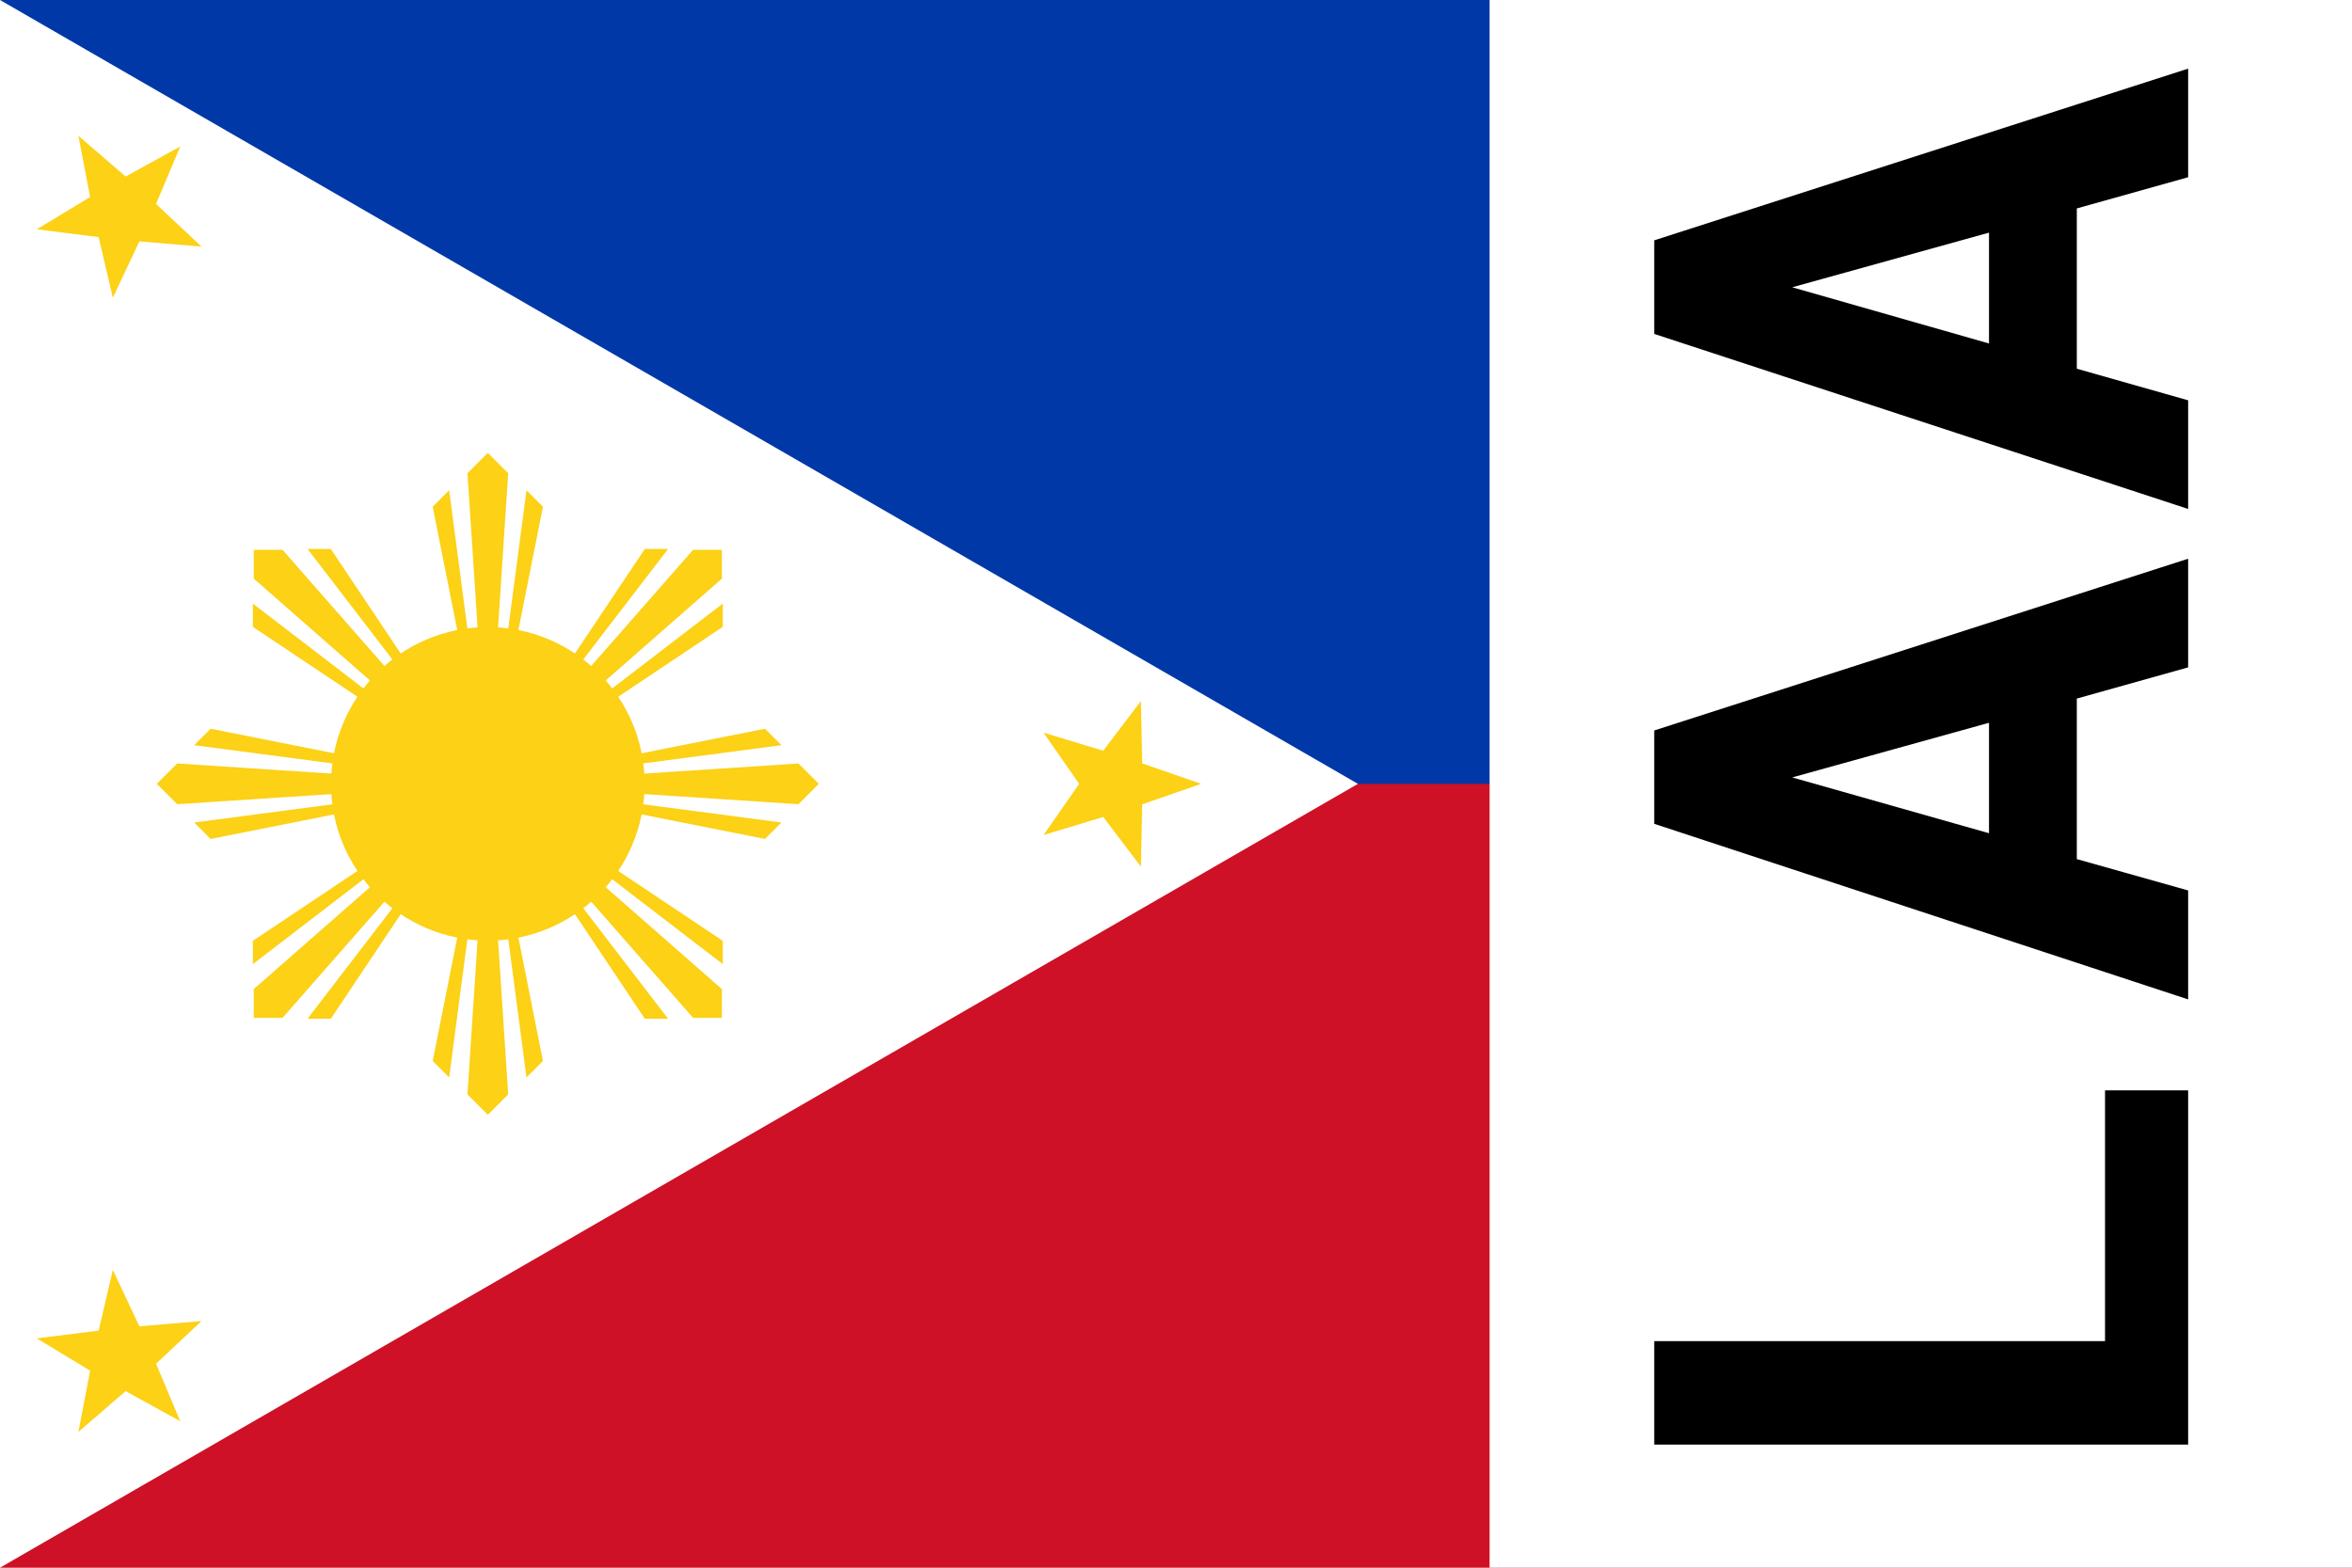
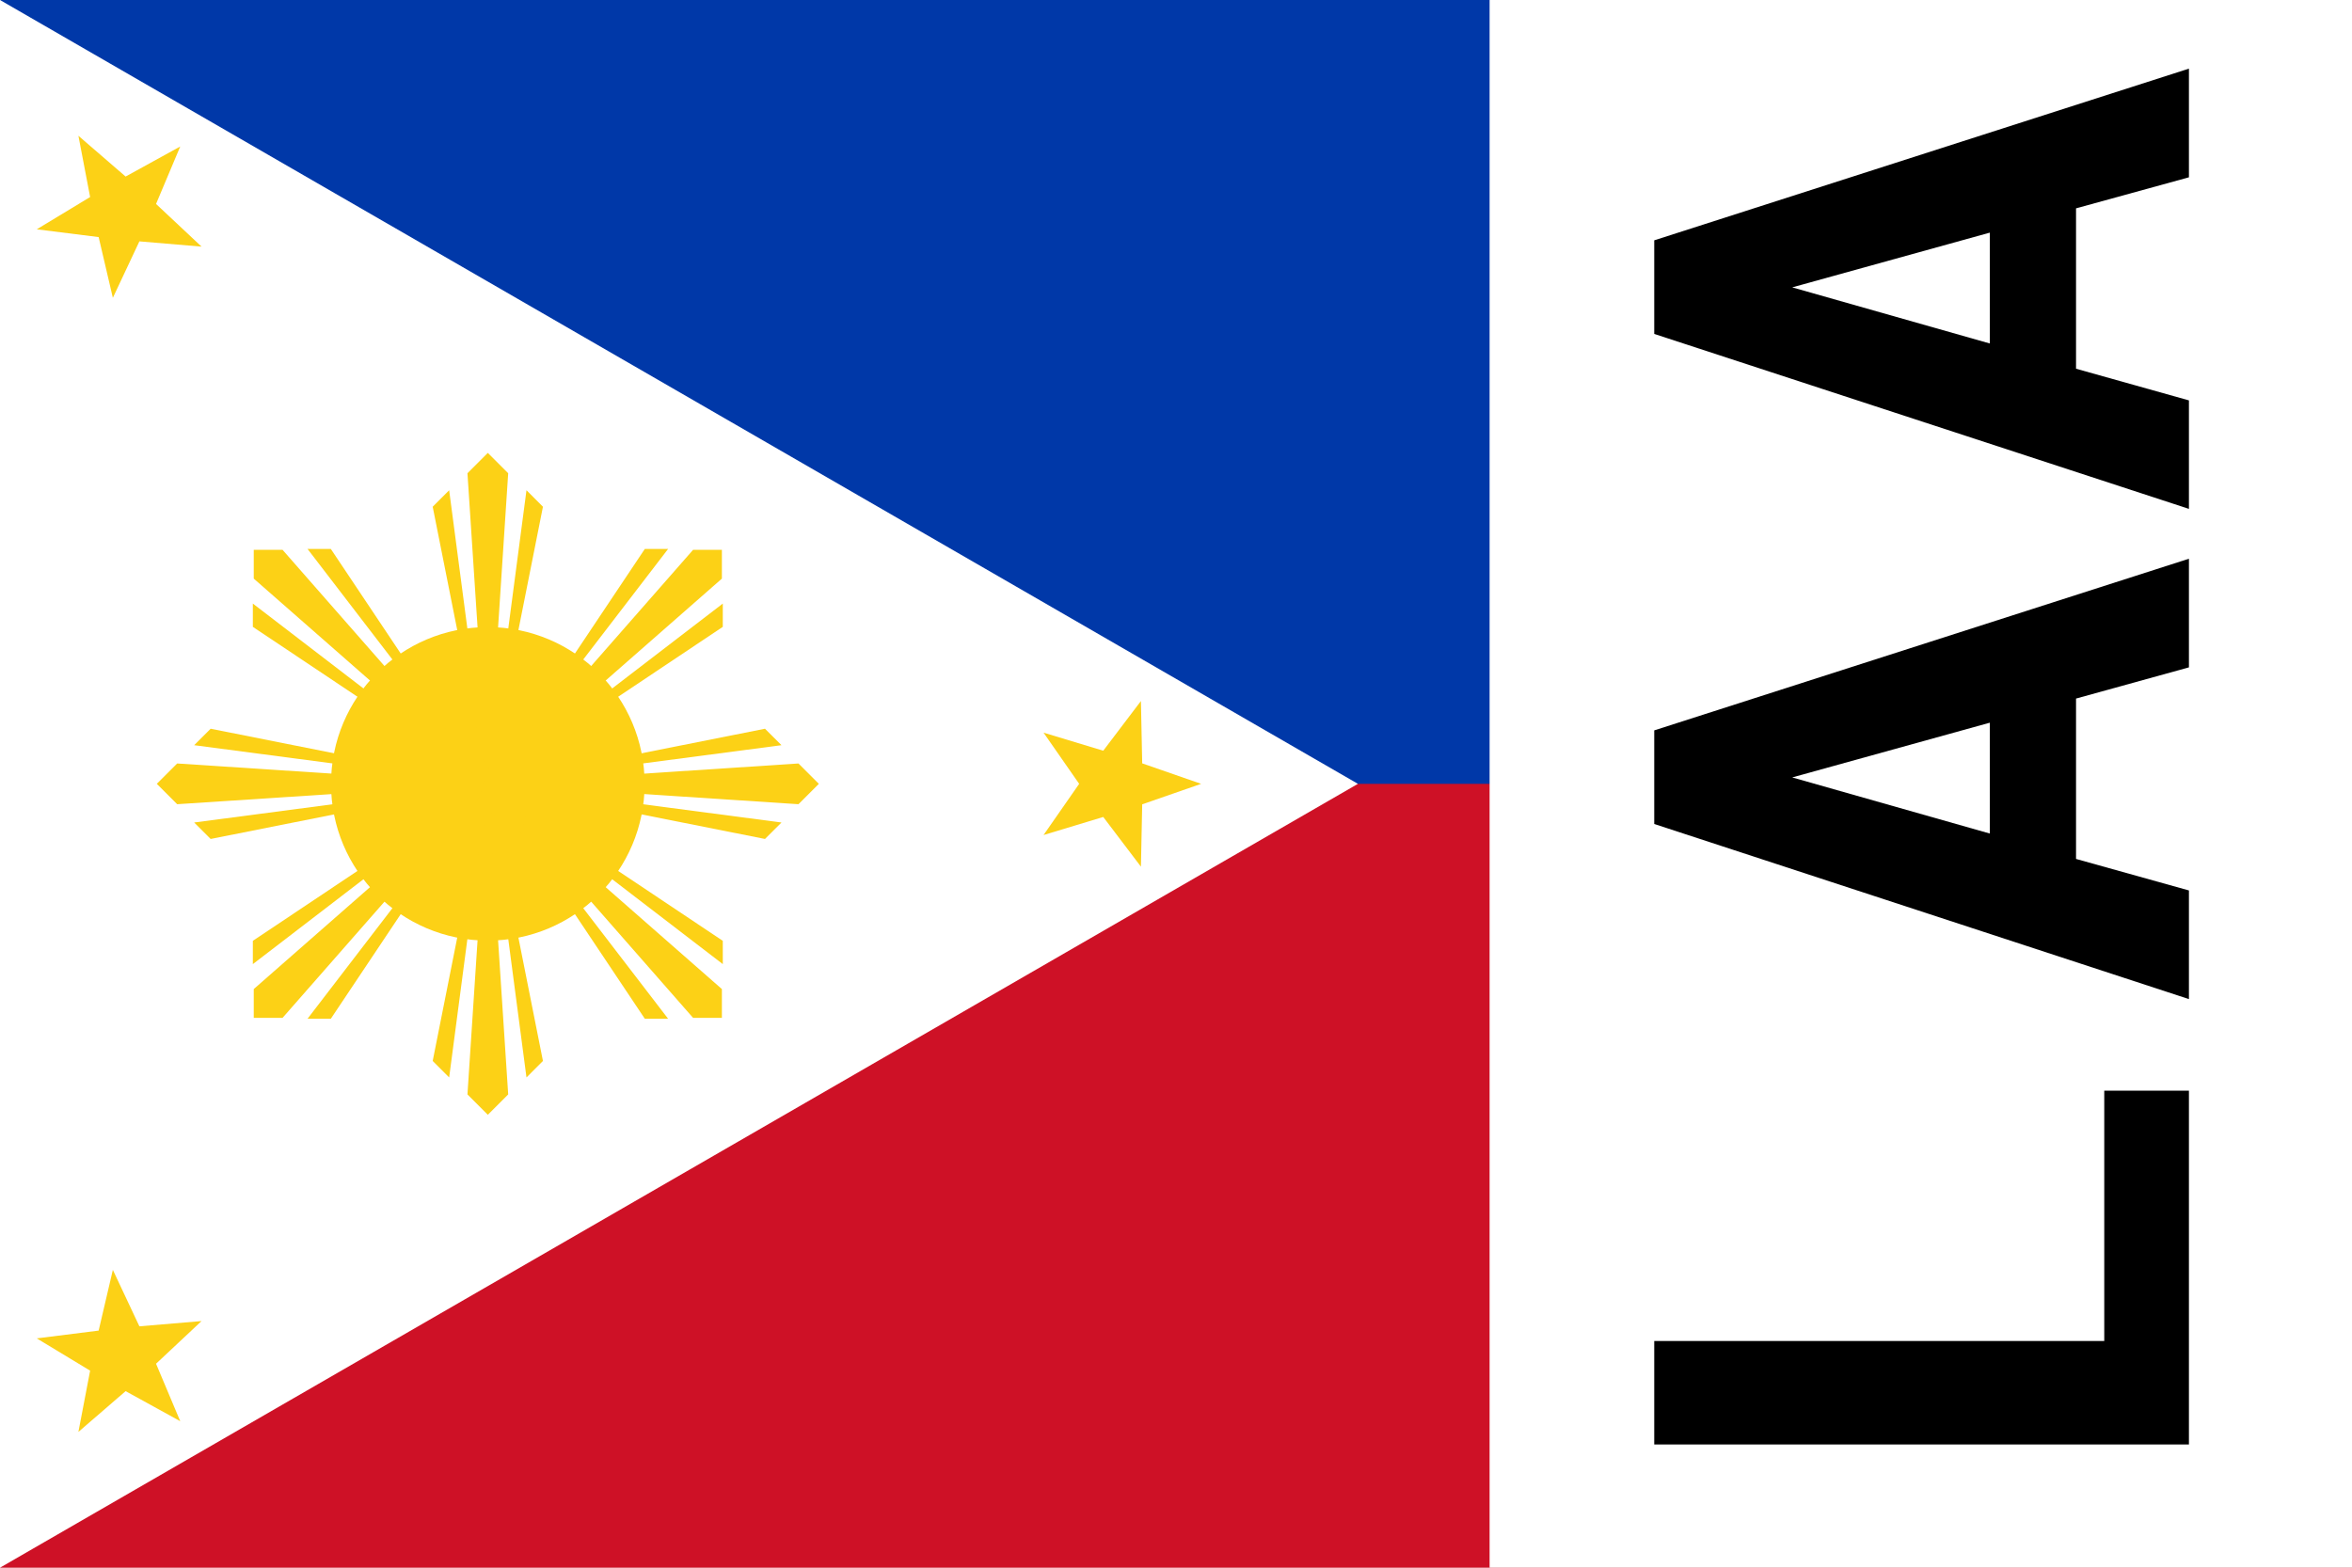
<svg xmlns="http://www.w3.org/2000/svg" xmlns:xlink="http://www.w3.org/1999/xlink" width="30" height="20">
  <symbol id="tgl" width="30" height="20" fill="#fcd116" viewBox="-28 -45 135 90">
    <path d="m-28-45h180V0L0 44z" fill="#0038a8" />
    <path d="m0 0h152v45H-28z" fill="#ce1126" />
    <path d="m49.942 0L-28 45v-90z" fill="#fff" />
    <circle r="9" />
    <g id="c">
      <g id="b">
        <path id="a" d="m0 0-3.164-15.909.945-.946zl-1.169-17.831L0-19l1.169 1.169zl2.219-16.855.945.946z" />
        <use transform="scale(-1)" xlink:href="#a" />
      </g>
      <use transform="rotate(90)" xlink:href="#b" />
    </g>
    <use transform="rotate(45)" xlink:href="#c" />
    <path id="d" d="m40.942 0-3.382 1.176-.073 3.579-2.163-2.853-3.427 1.037 2.045-2.939-2.045-2.939 3.427 1.037 2.163-2.853.073 3.579z" />
    <use transform="rotate(120,-2.019,0)" xlink:href="#d" />
    <use transform="rotate(240,-2.019,0)" xlink:href="#d" />
  </symbol>
  <use href="#tgl" />
  <path d="M19 0h11v20H19z" fill="#fff" />
-   <path transform="matrix(0 -.1.1 0 0 0)" d="m-171.1 268.5v-57.5h-13.2v68.1h45.2v-10.6zm81.98-3.6 3.98 14.2h13.86l-21.91-68.1h-11.91l-22.4 68.1h13.9l4-14.2zm-17.18-11.2 7.12-25.1 6.97 25.1zm79.71 11.2 3.98 14.2h13.854l-21.904-68.1h-11.94l-22.33 68.1h13.86l4.03-14.2zm-17.23-11.2 7.17-25.1 6.97 25.1z" />
+   <path transform="matrix(0 -.2.2 0 0 0)" d="m-85.54 134.2v-28.7h-6.6v34.1h22.57v-5.4zm40.98-1.8 1.99 7.2h6.93l-10.95-34.1h-5.97l-11.17 34.1h6.93l2.01-7.2zm-8.61-5.5 3.58-12.6 3.49 12.6zm39.88 5.5 1.98 7.2h6.932l-10.952-34.1h-5.97l-11.16 34.1h6.92l2.02-7.2zm-8.62-5.5 3.58-12.6 3.49 12.6z" />
</svg>
